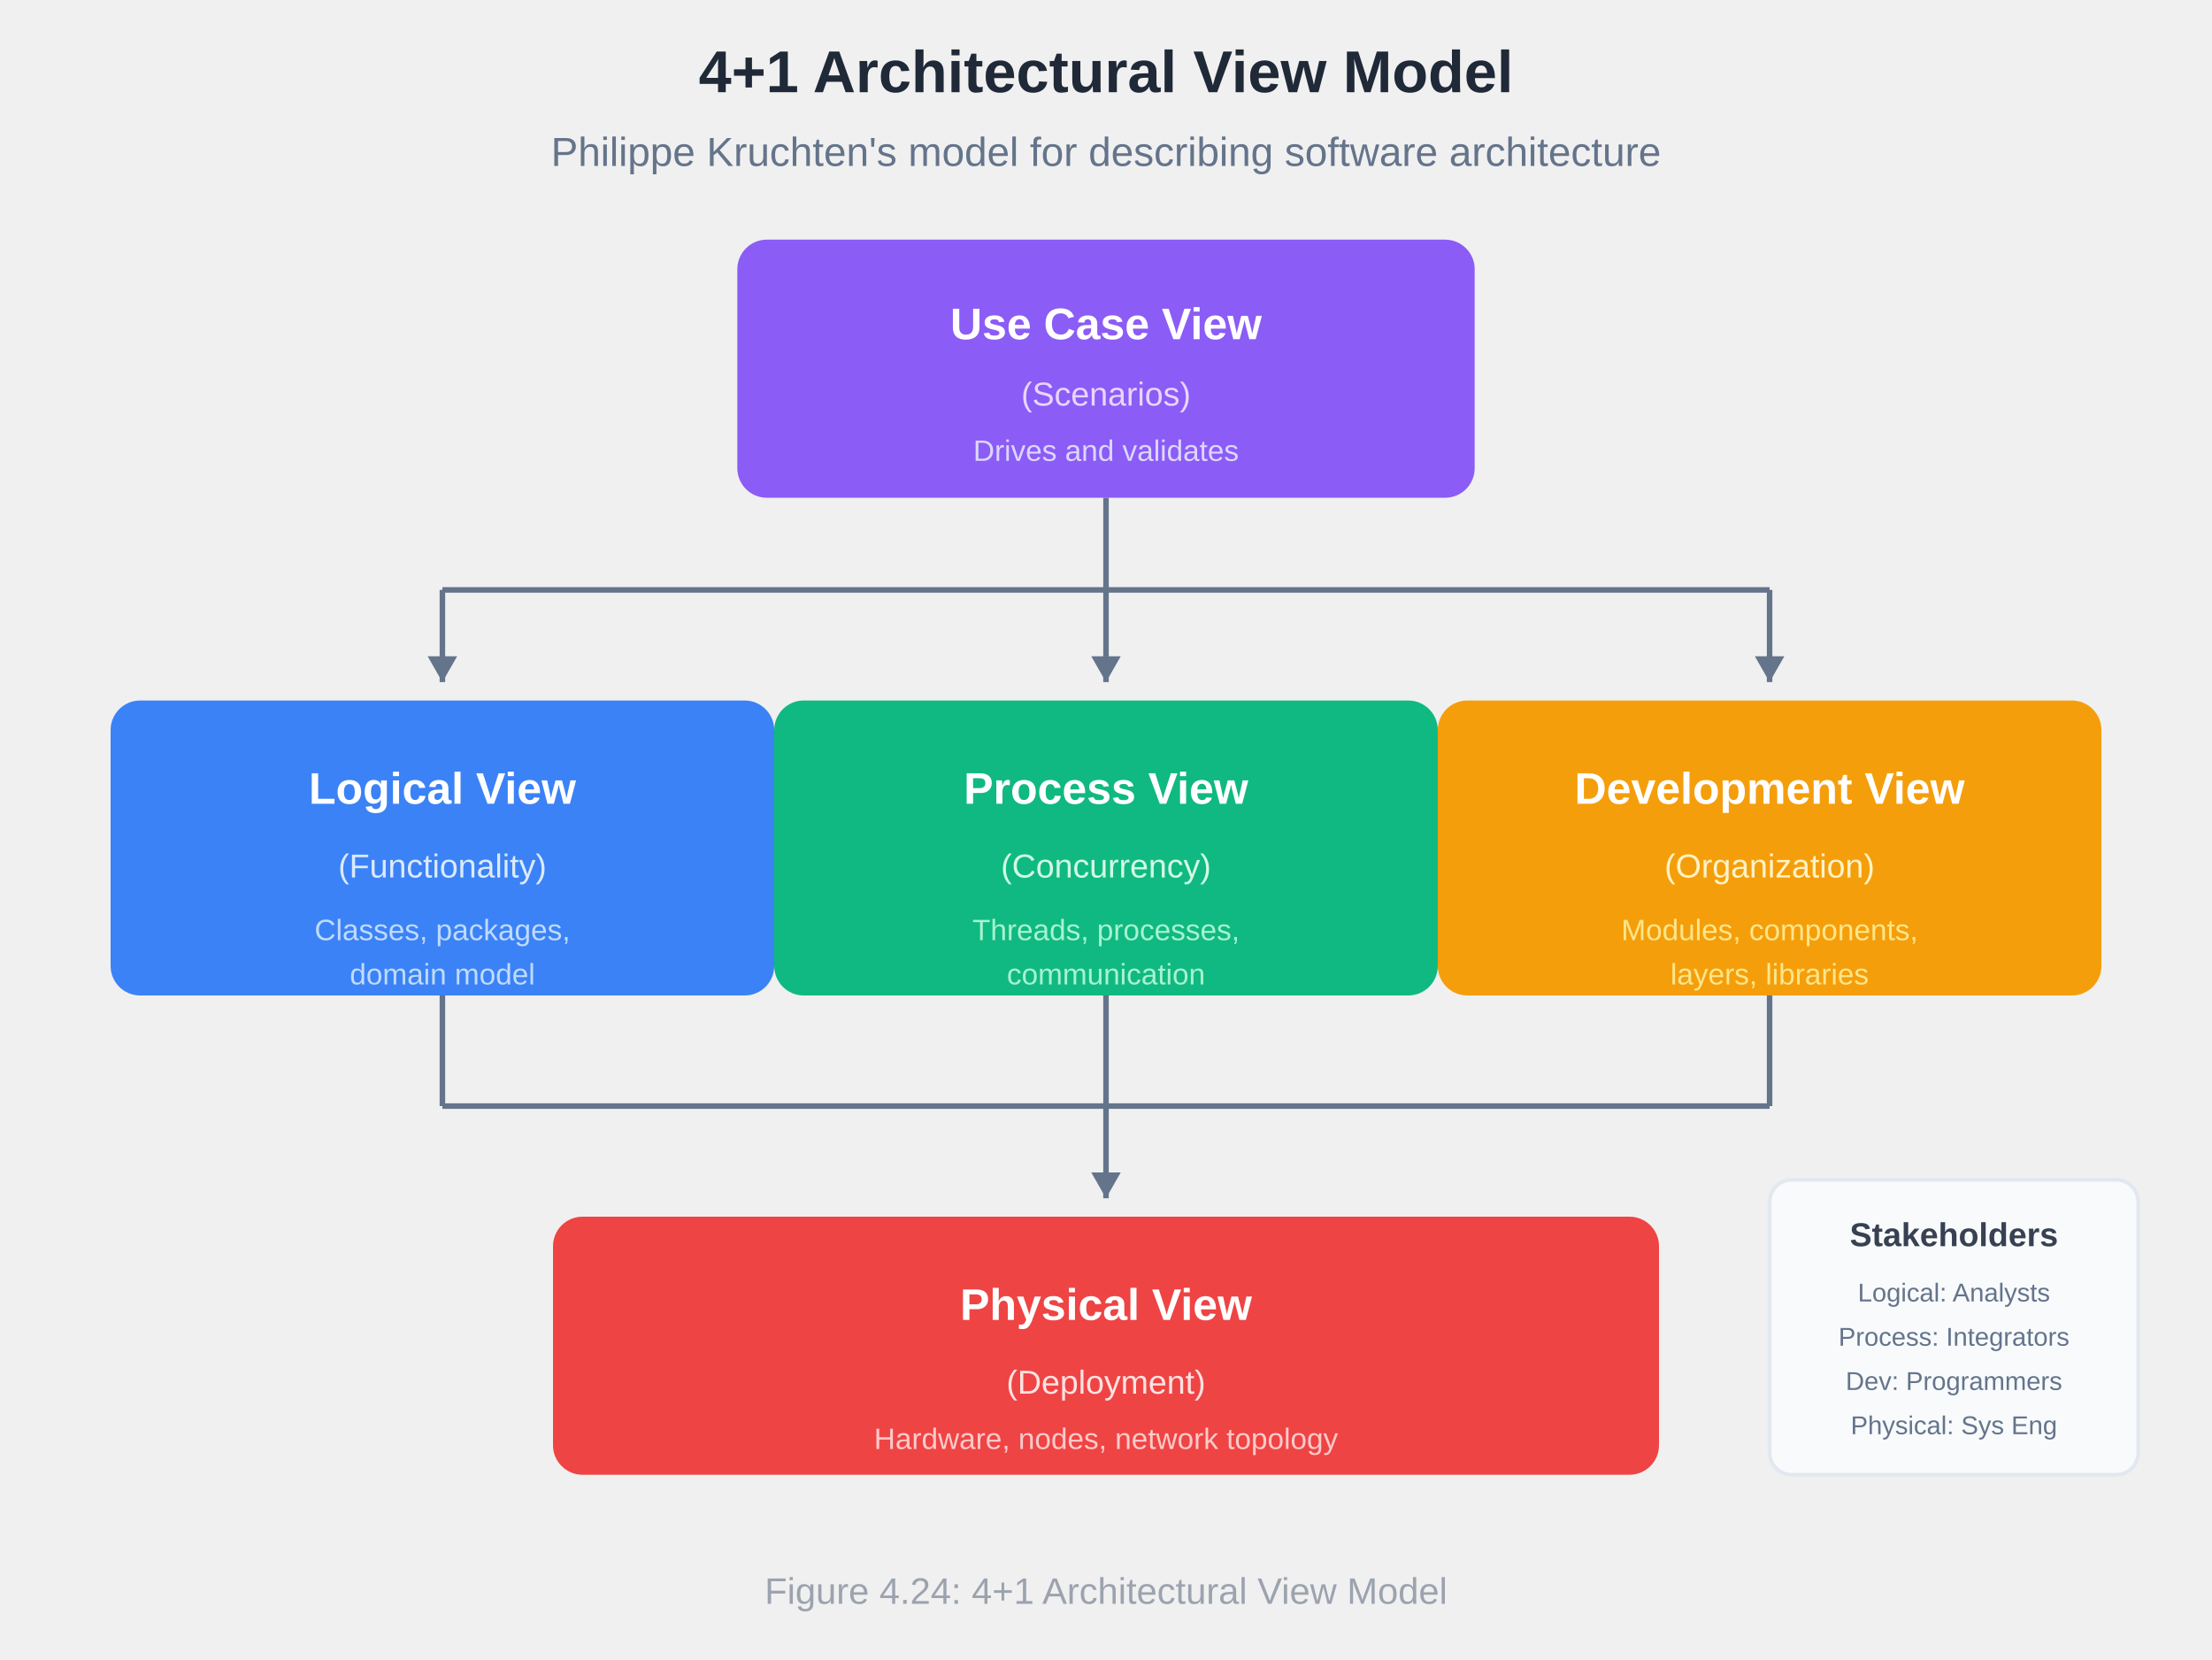
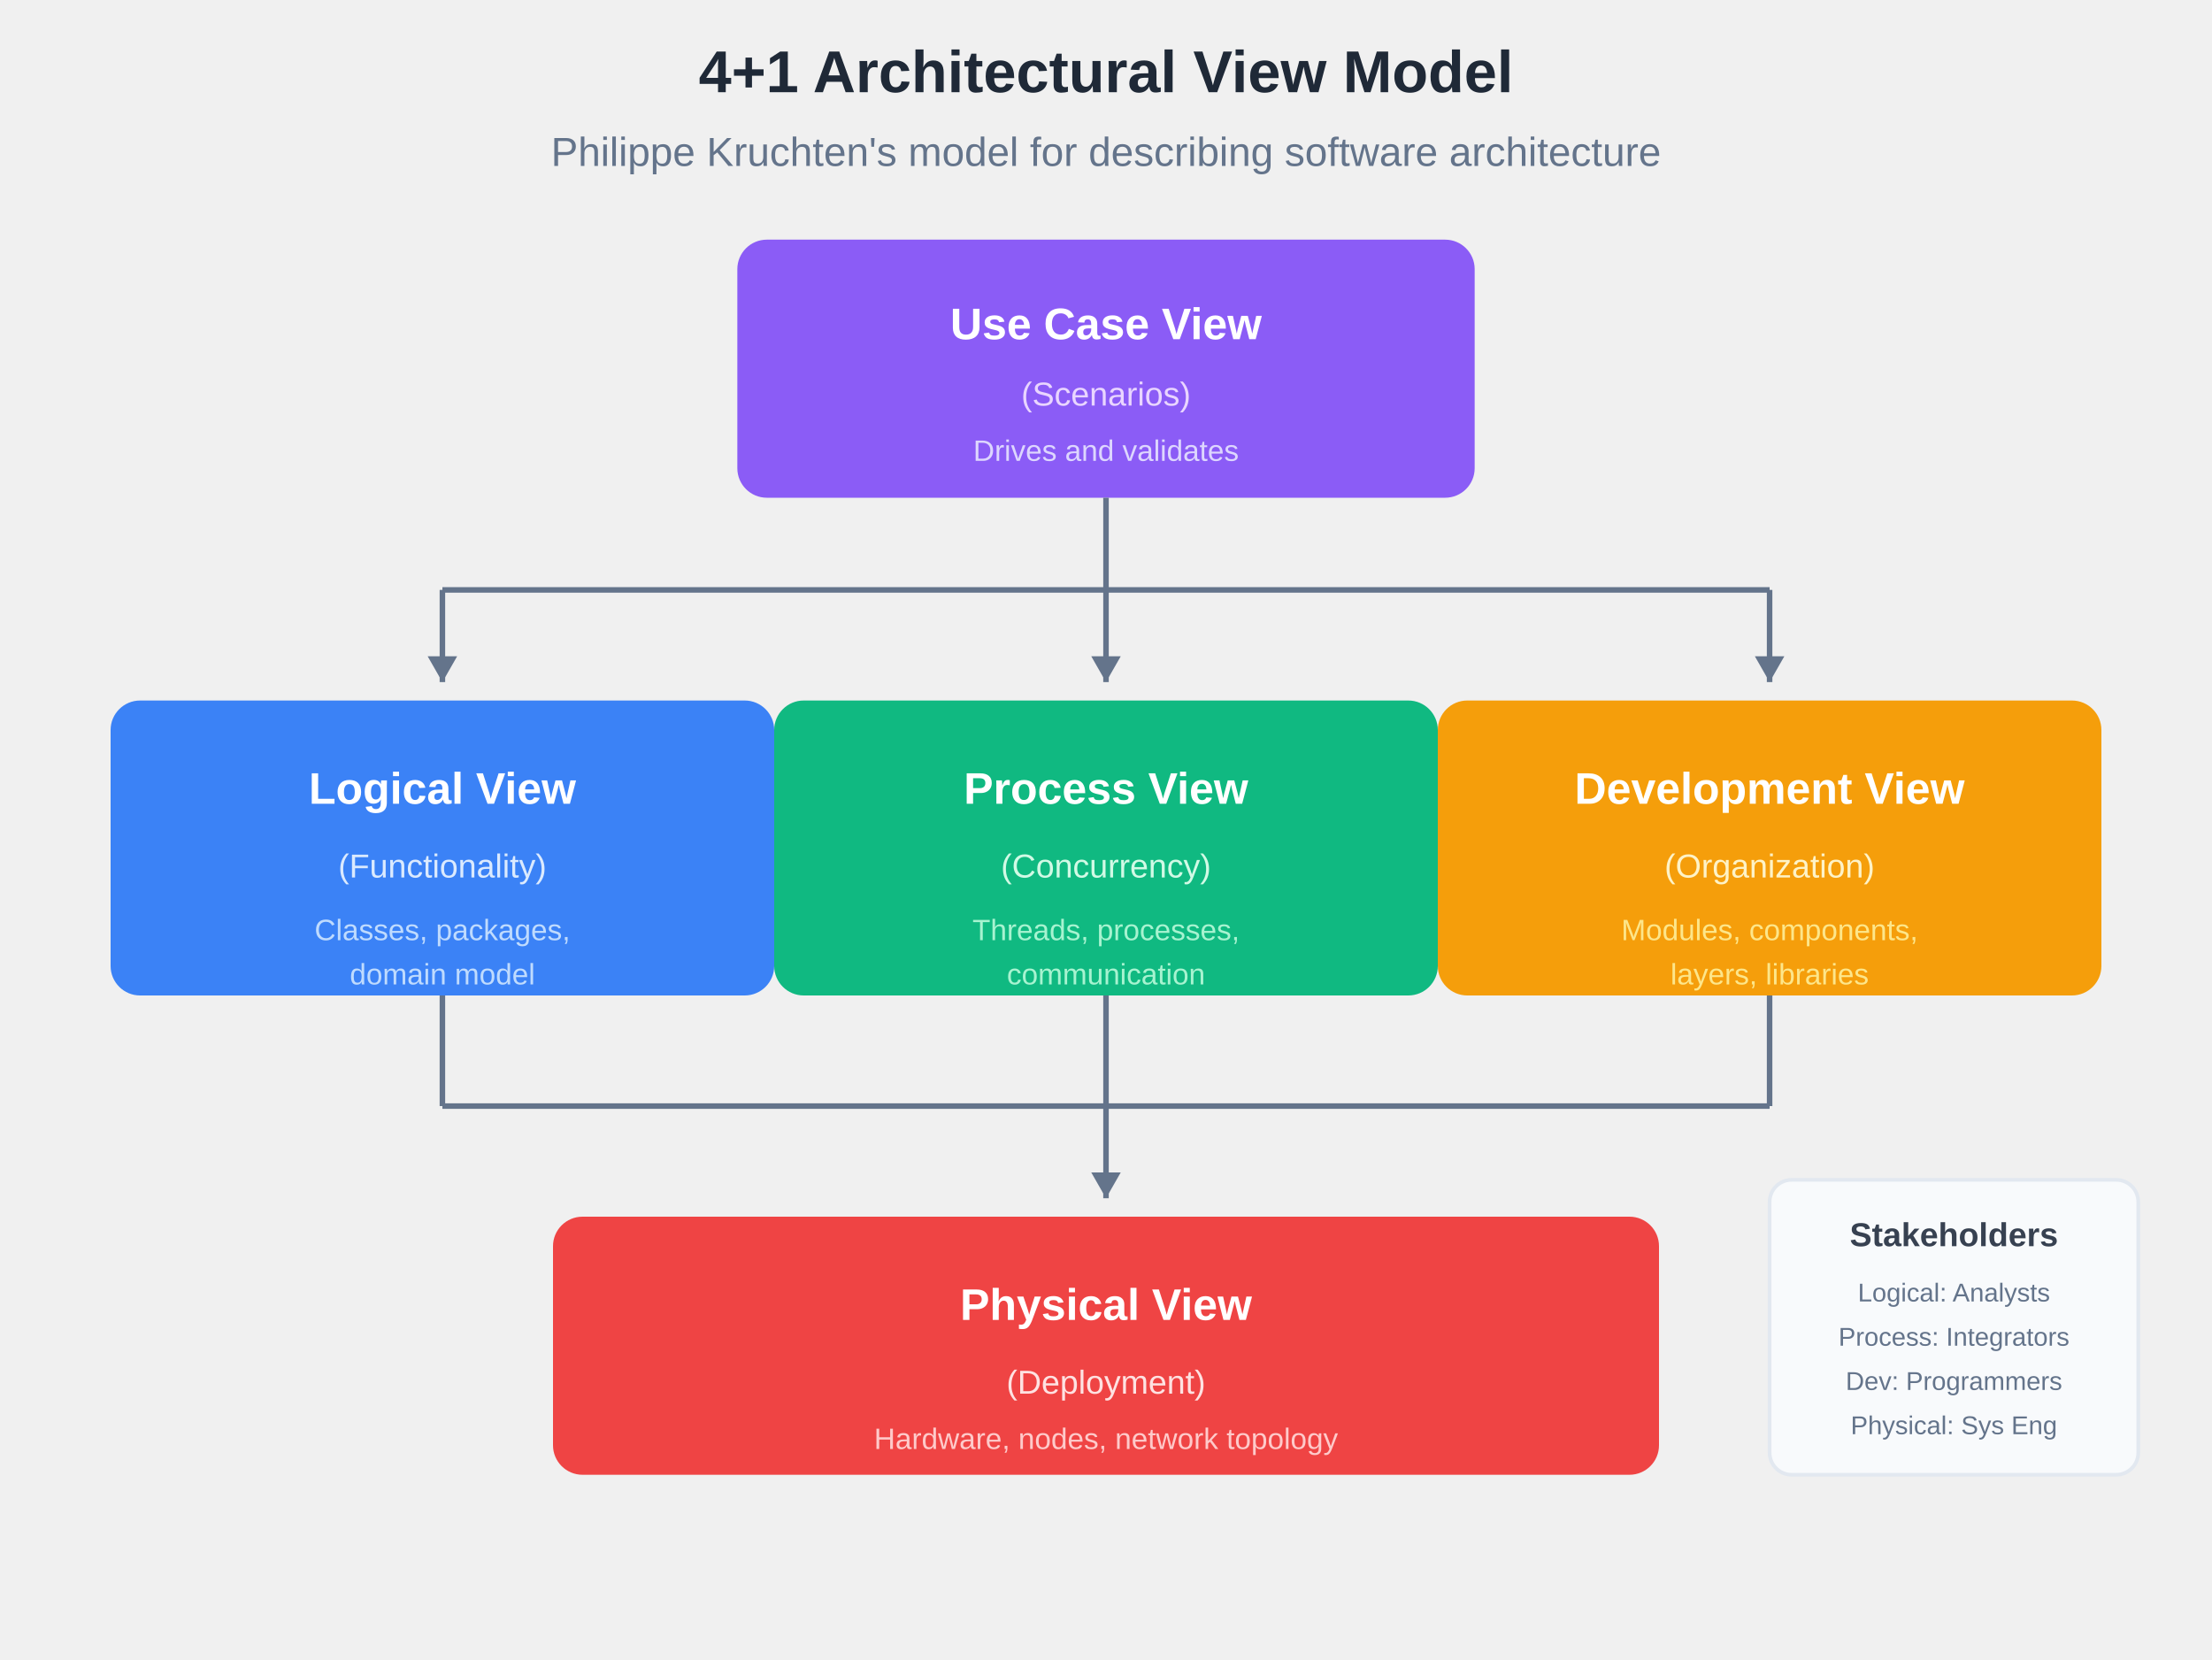
<svg xmlns="http://www.w3.org/2000/svg" viewBox="0 0 600 450" width="600" height="450">
  <text x="300" y="25" text-anchor="middle" font-family="Arial, sans-serif" font-size="16" font-weight="bold" fill="#1F2937">4+1 Architectural View Model</text>
  <text x="300" y="45" text-anchor="middle" font-family="Arial, sans-serif" font-size="11" fill="#64748B">Philippe Kruchten's model for describing software architecture</text>
  <rect x="200" y="65" width="200" height="70" rx="8" fill="#8B5CF6" />
  <text x="300" y="92" text-anchor="middle" font-family="Arial, sans-serif" font-size="12" fill="white" font-weight="bold">Use Case View</text>
  <text x="300" y="110" text-anchor="middle" font-family="Arial, sans-serif" font-size="9" fill="#E9D5FF">(Scenarios)</text>
  <text x="300" y="125" text-anchor="middle" font-family="Arial, sans-serif" font-size="8" fill="#DDD6FE">Drives and validates</text>
  <line x1="300" y1="135" x2="300" y2="160" stroke="#64748B" stroke-width="1.5" />
  <line x1="120" y1="160" x2="480" y2="160" stroke="#64748B" stroke-width="1.5" />
  <line x1="120" y1="160" x2="120" y2="185" stroke="#64748B" stroke-width="1.5" />
  <polygon points="120,185 116,178 124,178" fill="#64748B" />
  <line x1="300" y1="160" x2="300" y2="185" stroke="#64748B" stroke-width="1.5" />
  <polygon points="300,185 296,178 304,178" fill="#64748B" />
  <line x1="480" y1="160" x2="480" y2="185" stroke="#64748B" stroke-width="1.5" />
  <polygon points="480,185 476,178 484,178" fill="#64748B" />
  <rect x="30" y="190" width="180" height="80" rx="8" fill="#3B82F6" />
  <text x="120" y="218" text-anchor="middle" font-family="Arial, sans-serif" font-size="12" fill="white" font-weight="bold">Logical View</text>
  <text x="120" y="238" text-anchor="middle" font-family="Arial, sans-serif" font-size="9" fill="#DBEAFE">(Functionality)</text>
  <text x="120" y="255" text-anchor="middle" font-family="Arial, sans-serif" font-size="8" fill="#BFDBFE">Classes, packages,</text>
  <text x="120" y="267" text-anchor="middle" font-family="Arial, sans-serif" font-size="8" fill="#BFDBFE">domain model</text>
  <rect x="210" y="190" width="180" height="80" rx="8" fill="#10B981" />
  <text x="300" y="218" text-anchor="middle" font-family="Arial, sans-serif" font-size="12" fill="white" font-weight="bold">Process View</text>
  <text x="300" y="238" text-anchor="middle" font-family="Arial, sans-serif" font-size="9" fill="#D1FAE5">(Concurrency)</text>
  <text x="300" y="255" text-anchor="middle" font-family="Arial, sans-serif" font-size="8" fill="#A7F3D0">Threads, processes,</text>
  <text x="300" y="267" text-anchor="middle" font-family="Arial, sans-serif" font-size="8" fill="#A7F3D0">communication</text>
  <rect x="390" y="190" width="180" height="80" rx="8" fill="#F59E0B" />
  <text x="480" y="218" text-anchor="middle" font-family="Arial, sans-serif" font-size="12" fill="white" font-weight="bold">Development View</text>
  <text x="480" y="238" text-anchor="middle" font-family="Arial, sans-serif" font-size="9" fill="#FEF3C7">(Organization)</text>
  <text x="480" y="255" text-anchor="middle" font-family="Arial, sans-serif" font-size="8" fill="#FDE68A">Modules, components,</text>
  <text x="480" y="267" text-anchor="middle" font-family="Arial, sans-serif" font-size="8" fill="#FDE68A">layers, libraries</text>
  <line x1="120" y1="270" x2="120" y2="300" stroke="#64748B" stroke-width="1.5" />
  <line x1="300" y1="270" x2="300" y2="300" stroke="#64748B" stroke-width="1.5" />
  <line x1="480" y1="270" x2="480" y2="300" stroke="#64748B" stroke-width="1.5" />
  <line x1="120" y1="300" x2="480" y2="300" stroke="#64748B" stroke-width="1.5" />
  <line x1="300" y1="300" x2="300" y2="325" stroke="#64748B" stroke-width="1.5" />
  <polygon points="300,325 296,318 304,318" fill="#64748B" />
  <rect x="150" y="330" width="300" height="70" rx="8" fill="#EF4444" />
  <text x="300" y="358" text-anchor="middle" font-family="Arial, sans-serif" font-size="12" fill="white" font-weight="bold">Physical View</text>
  <text x="300" y="378" text-anchor="middle" font-family="Arial, sans-serif" font-size="9" fill="#FEE2E2">(Deployment)</text>
  <text x="300" y="393" text-anchor="middle" font-family="Arial, sans-serif" font-size="8" fill="#FECACA">Hardware, nodes, network topology</text>
  <rect x="480" y="320" width="100" height="80" rx="6" fill="#F8FAFC" stroke="#E2E8F0" stroke-width="1" />
  <text x="530" y="338" text-anchor="middle" font-family="Arial, sans-serif" font-size="9" fill="#374151" font-weight="bold">Stakeholders</text>
  <text x="530" y="353" text-anchor="middle" font-family="Arial, sans-serif" font-size="7" fill="#64748B">Logical: Analysts</text>
  <text x="530" y="365" text-anchor="middle" font-family="Arial, sans-serif" font-size="7" fill="#64748B">Process: Integrators</text>
  <text x="530" y="377" text-anchor="middle" font-family="Arial, sans-serif" font-size="7" fill="#64748B">Dev: Programmers</text>
  <text x="530" y="389" text-anchor="middle" font-family="Arial, sans-serif" font-size="7" fill="#64748B">Physical: Sys Eng</text>
-   <text x="300" y="435" text-anchor="middle" font-family="Arial, sans-serif" font-size="10" fill="#9CA3AF">Figure 4.24: 4+1 Architectural View Model</text>
</svg>
